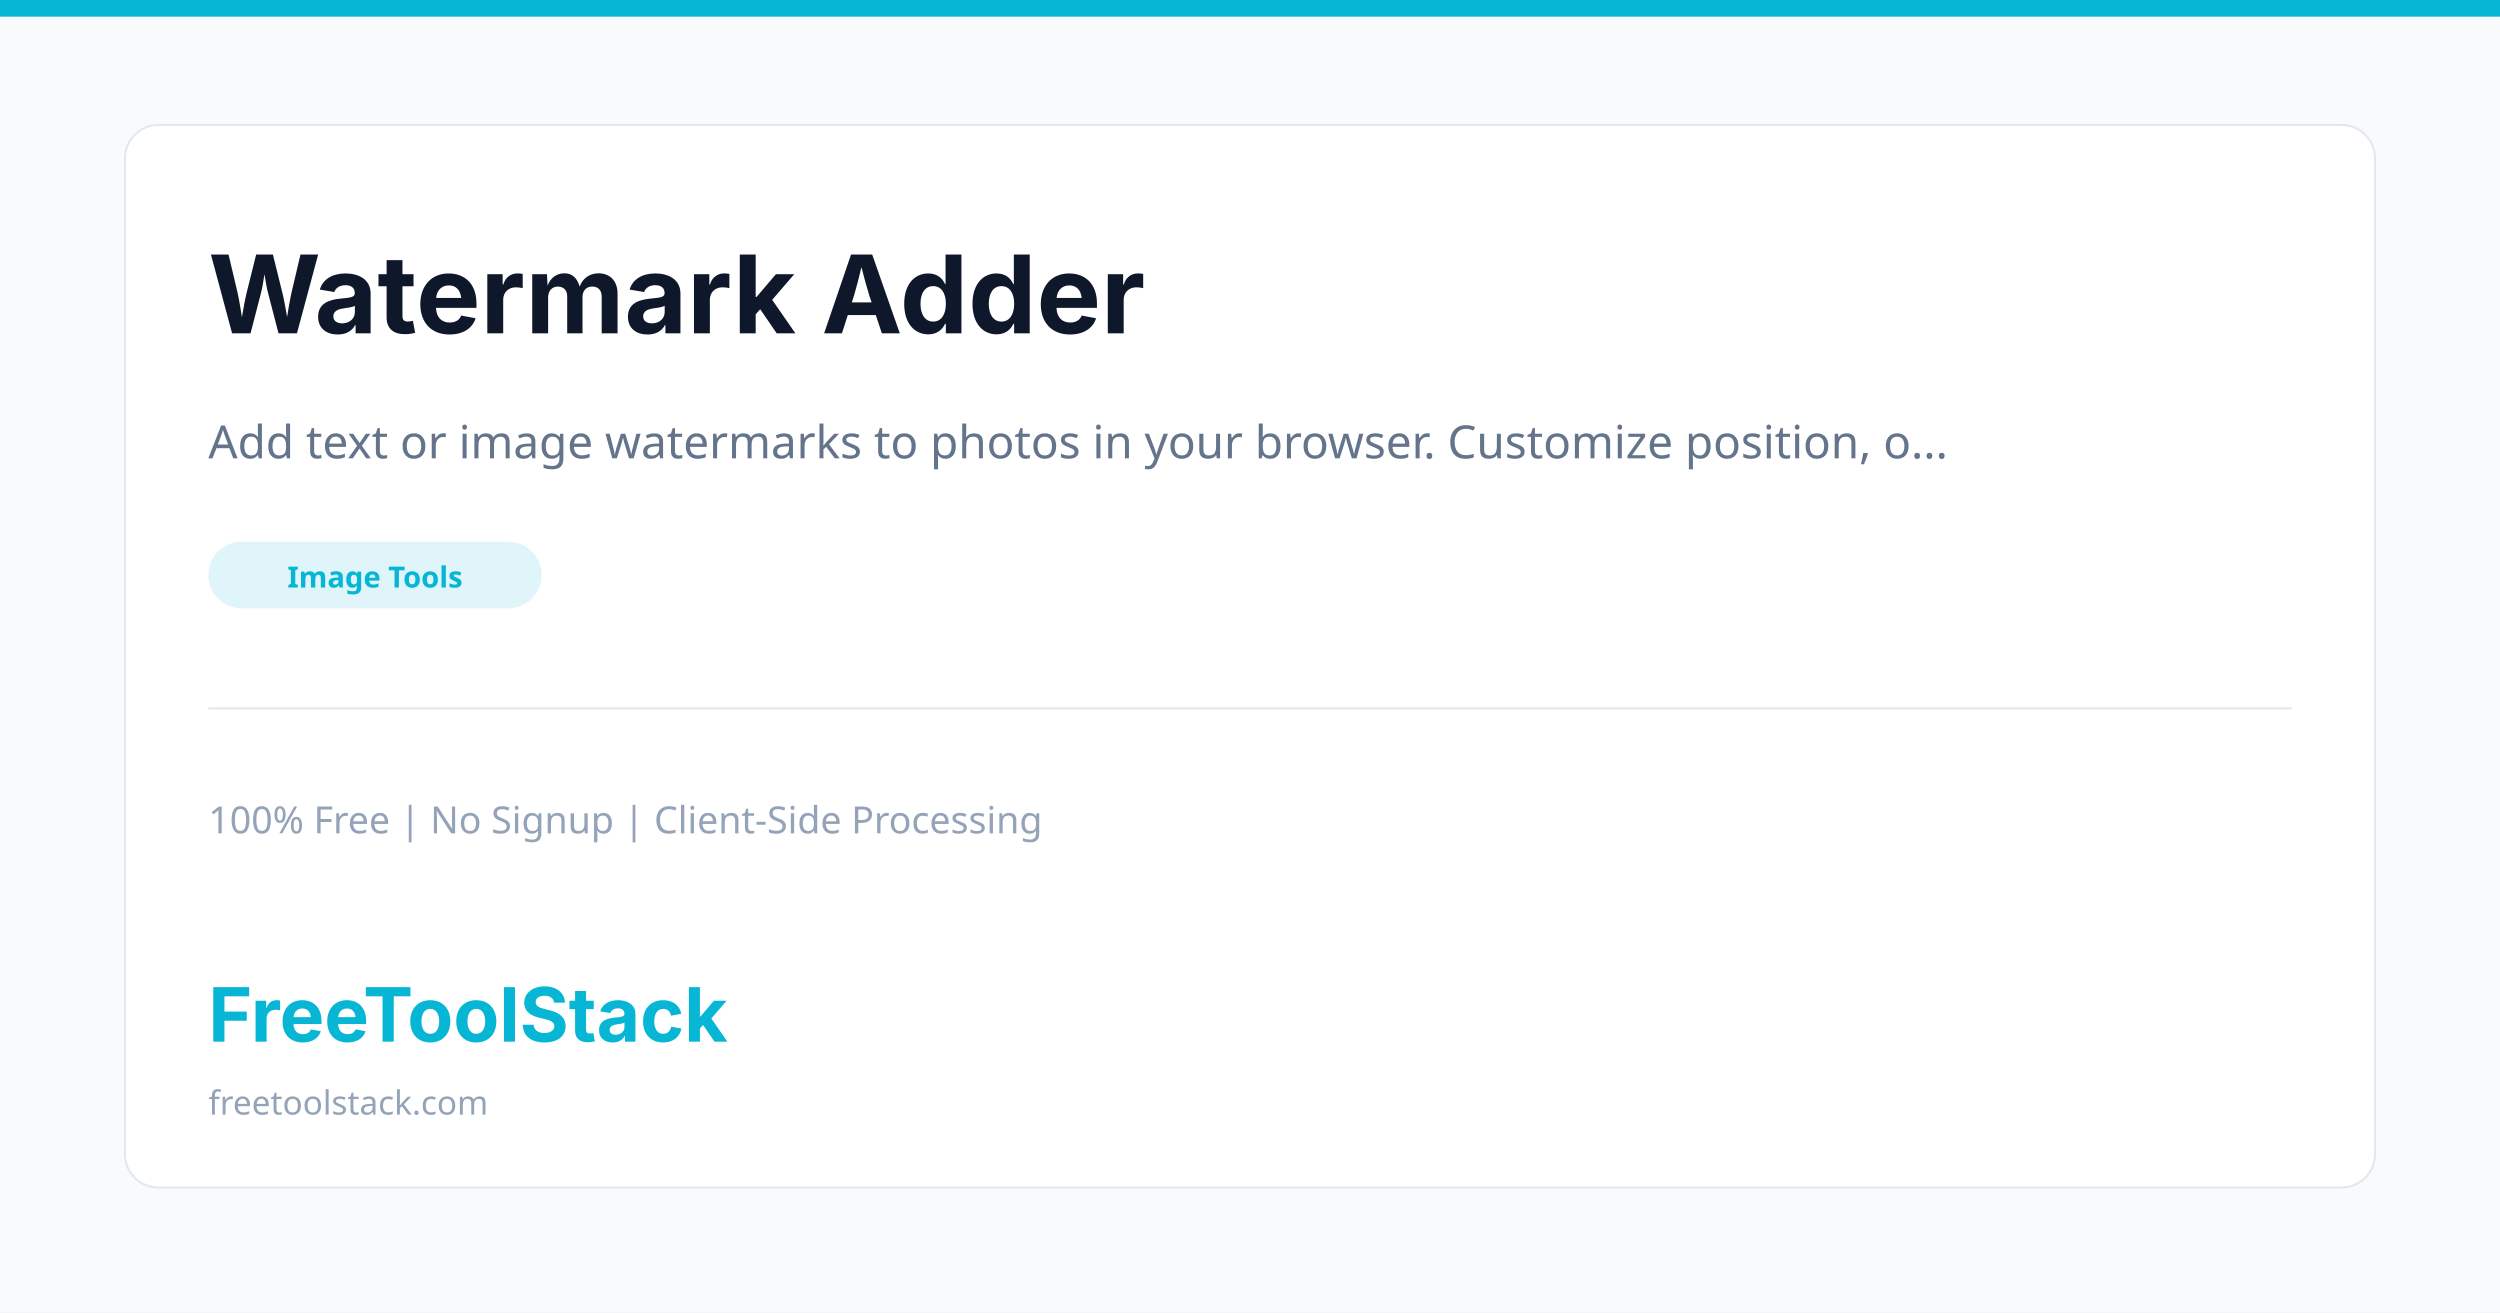
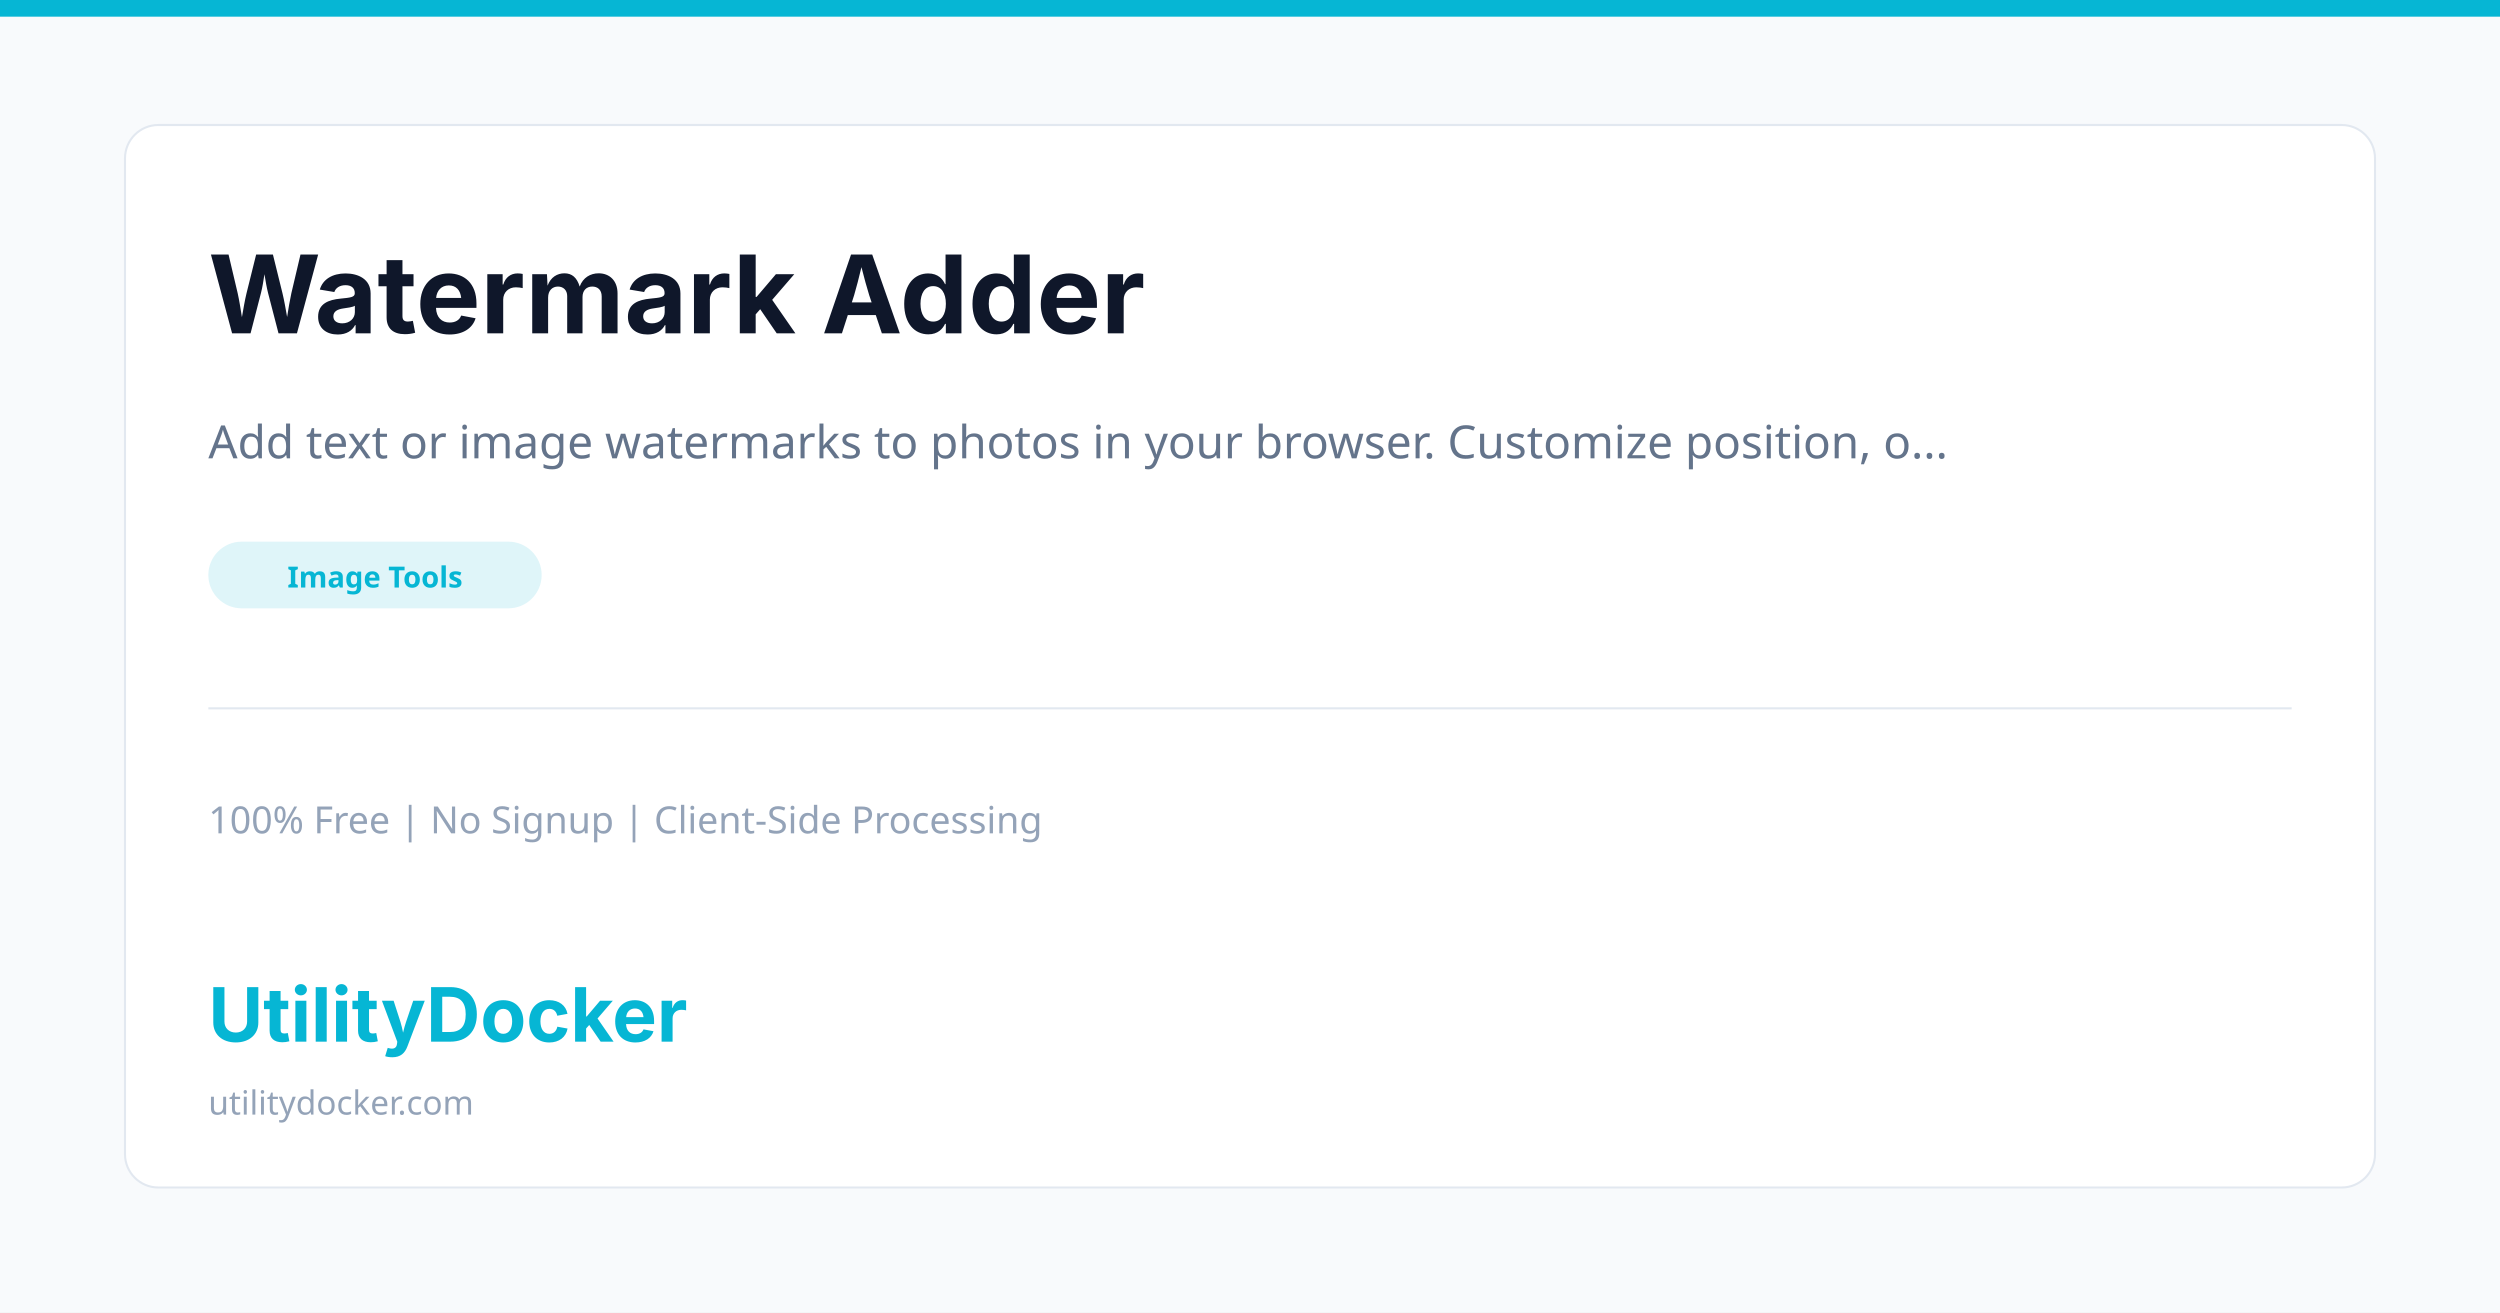
<svg xmlns="http://www.w3.org/2000/svg" width="1200" height="630" viewBox="0 0 1200 630">
  <rect width="1200" height="630" fill="#f8fafc" />
  <rect x="0" y="0" width="1200" height="8" fill="#06b6d4" />
  <rect x="60" y="60" width="1080" height="510" rx="16" fill="white" stroke="#e2e8f0" stroke-width="1" />
  <text x="100" y="160" font-family="system-ui, -apple-system, sans-serif" font-size="52" font-weight="bold" fill="#0f172a">Watermark Adder</text>
  <text x="100" y="220" font-family="system-ui, sans-serif" font-size="22" fill="#64748b">Add text or image watermarks to photos in your browser. Customize position, o...</text>
  <rect x="100" y="260" width="160" height="32" rx="16" fill="#06b6d420" />
  <text x="180" y="282" font-family="system-ui, sans-serif" font-size="14" font-weight="600" fill="#06b6d4" text-anchor="middle">Image Tools</text>
  <line x1="100" y1="340" x2="1100" y2="340" stroke="#e2e8f0" stroke-width="1" />
  <text x="100" y="400" font-family="system-ui, sans-serif" font-size="18" fill="#94a3b8">100% Free | No Signup | Client-Side Processing</text>
-   <text x="100" y="500" font-family="system-ui, -apple-system, sans-serif" font-size="36" font-weight="bold" fill="#06b6d4">FreeToolStack</text>
-   <text x="100" y="535" font-family="system-ui, sans-serif" font-size="16" fill="#94a3b8">freetoolstack.com</text>
+   <text x="100" y="500" font-family="system-ui, -apple-system, sans-serif" font-size="36" font-weight="bold" fill="#06b6d4">UtilityDocker</text>
+   <text x="100" y="535" font-family="system-ui, sans-serif" font-size="16" fill="#94a3b8">utilitydocker.com</text>
</svg>
